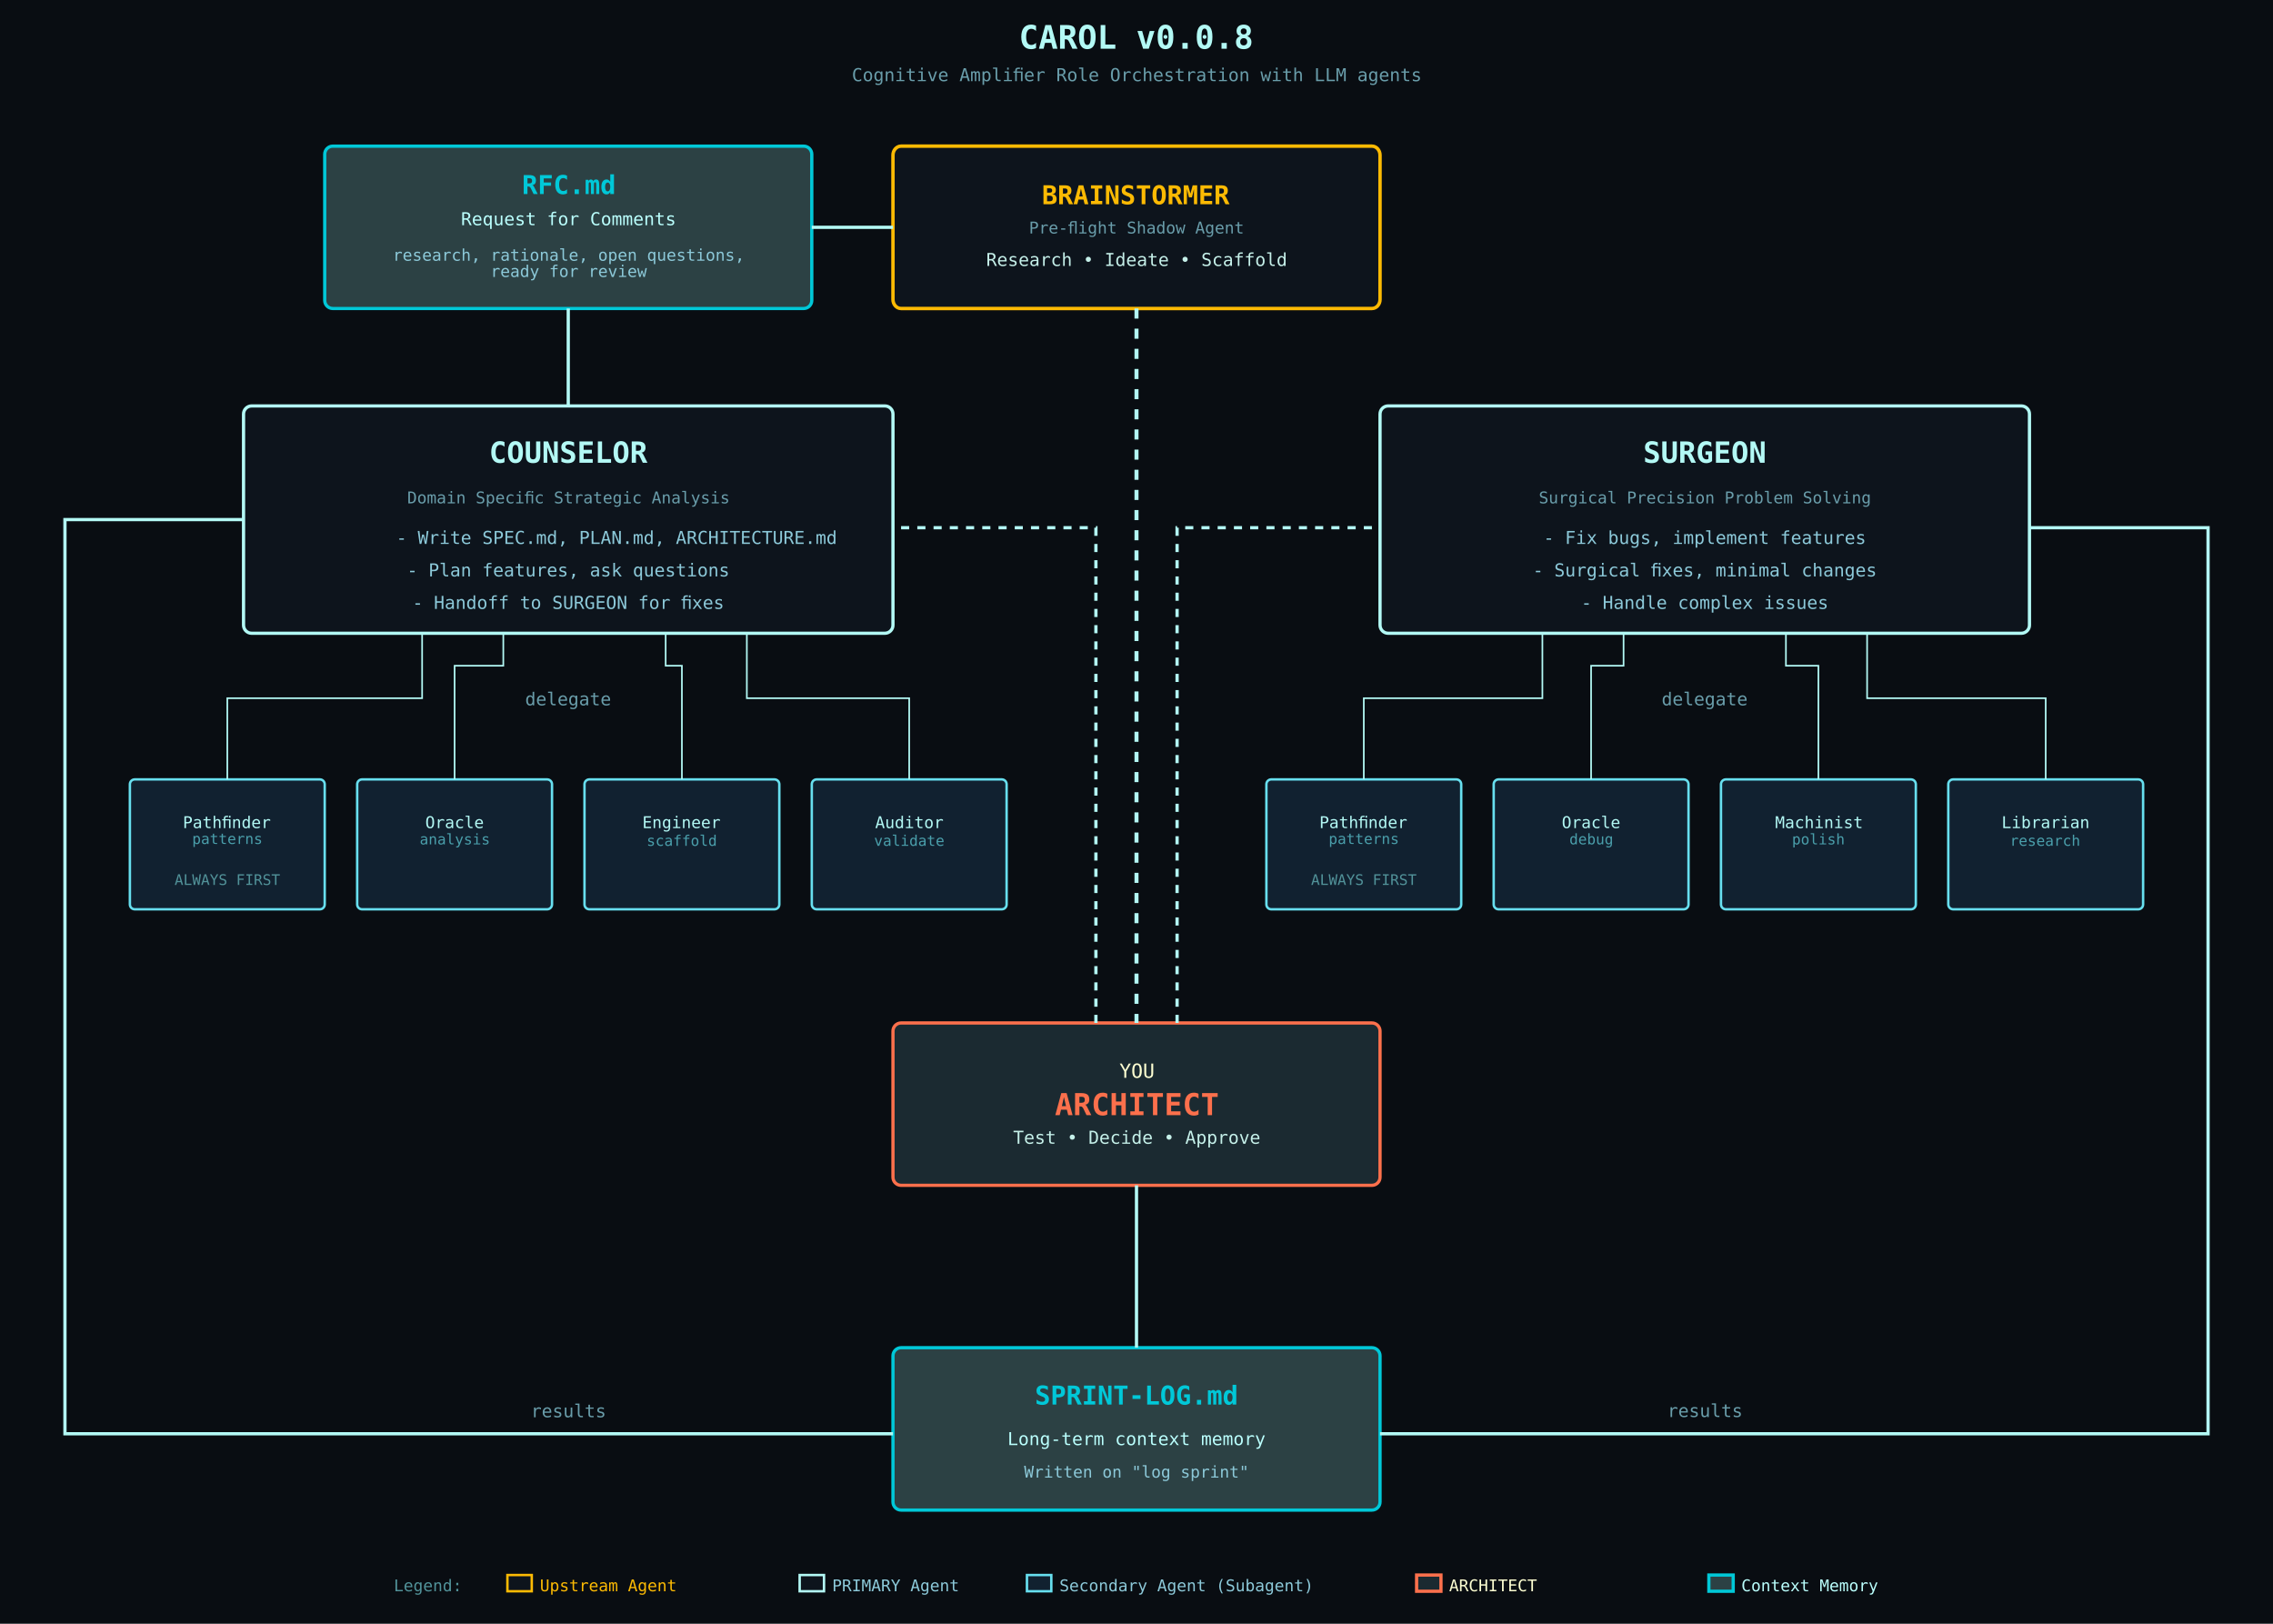
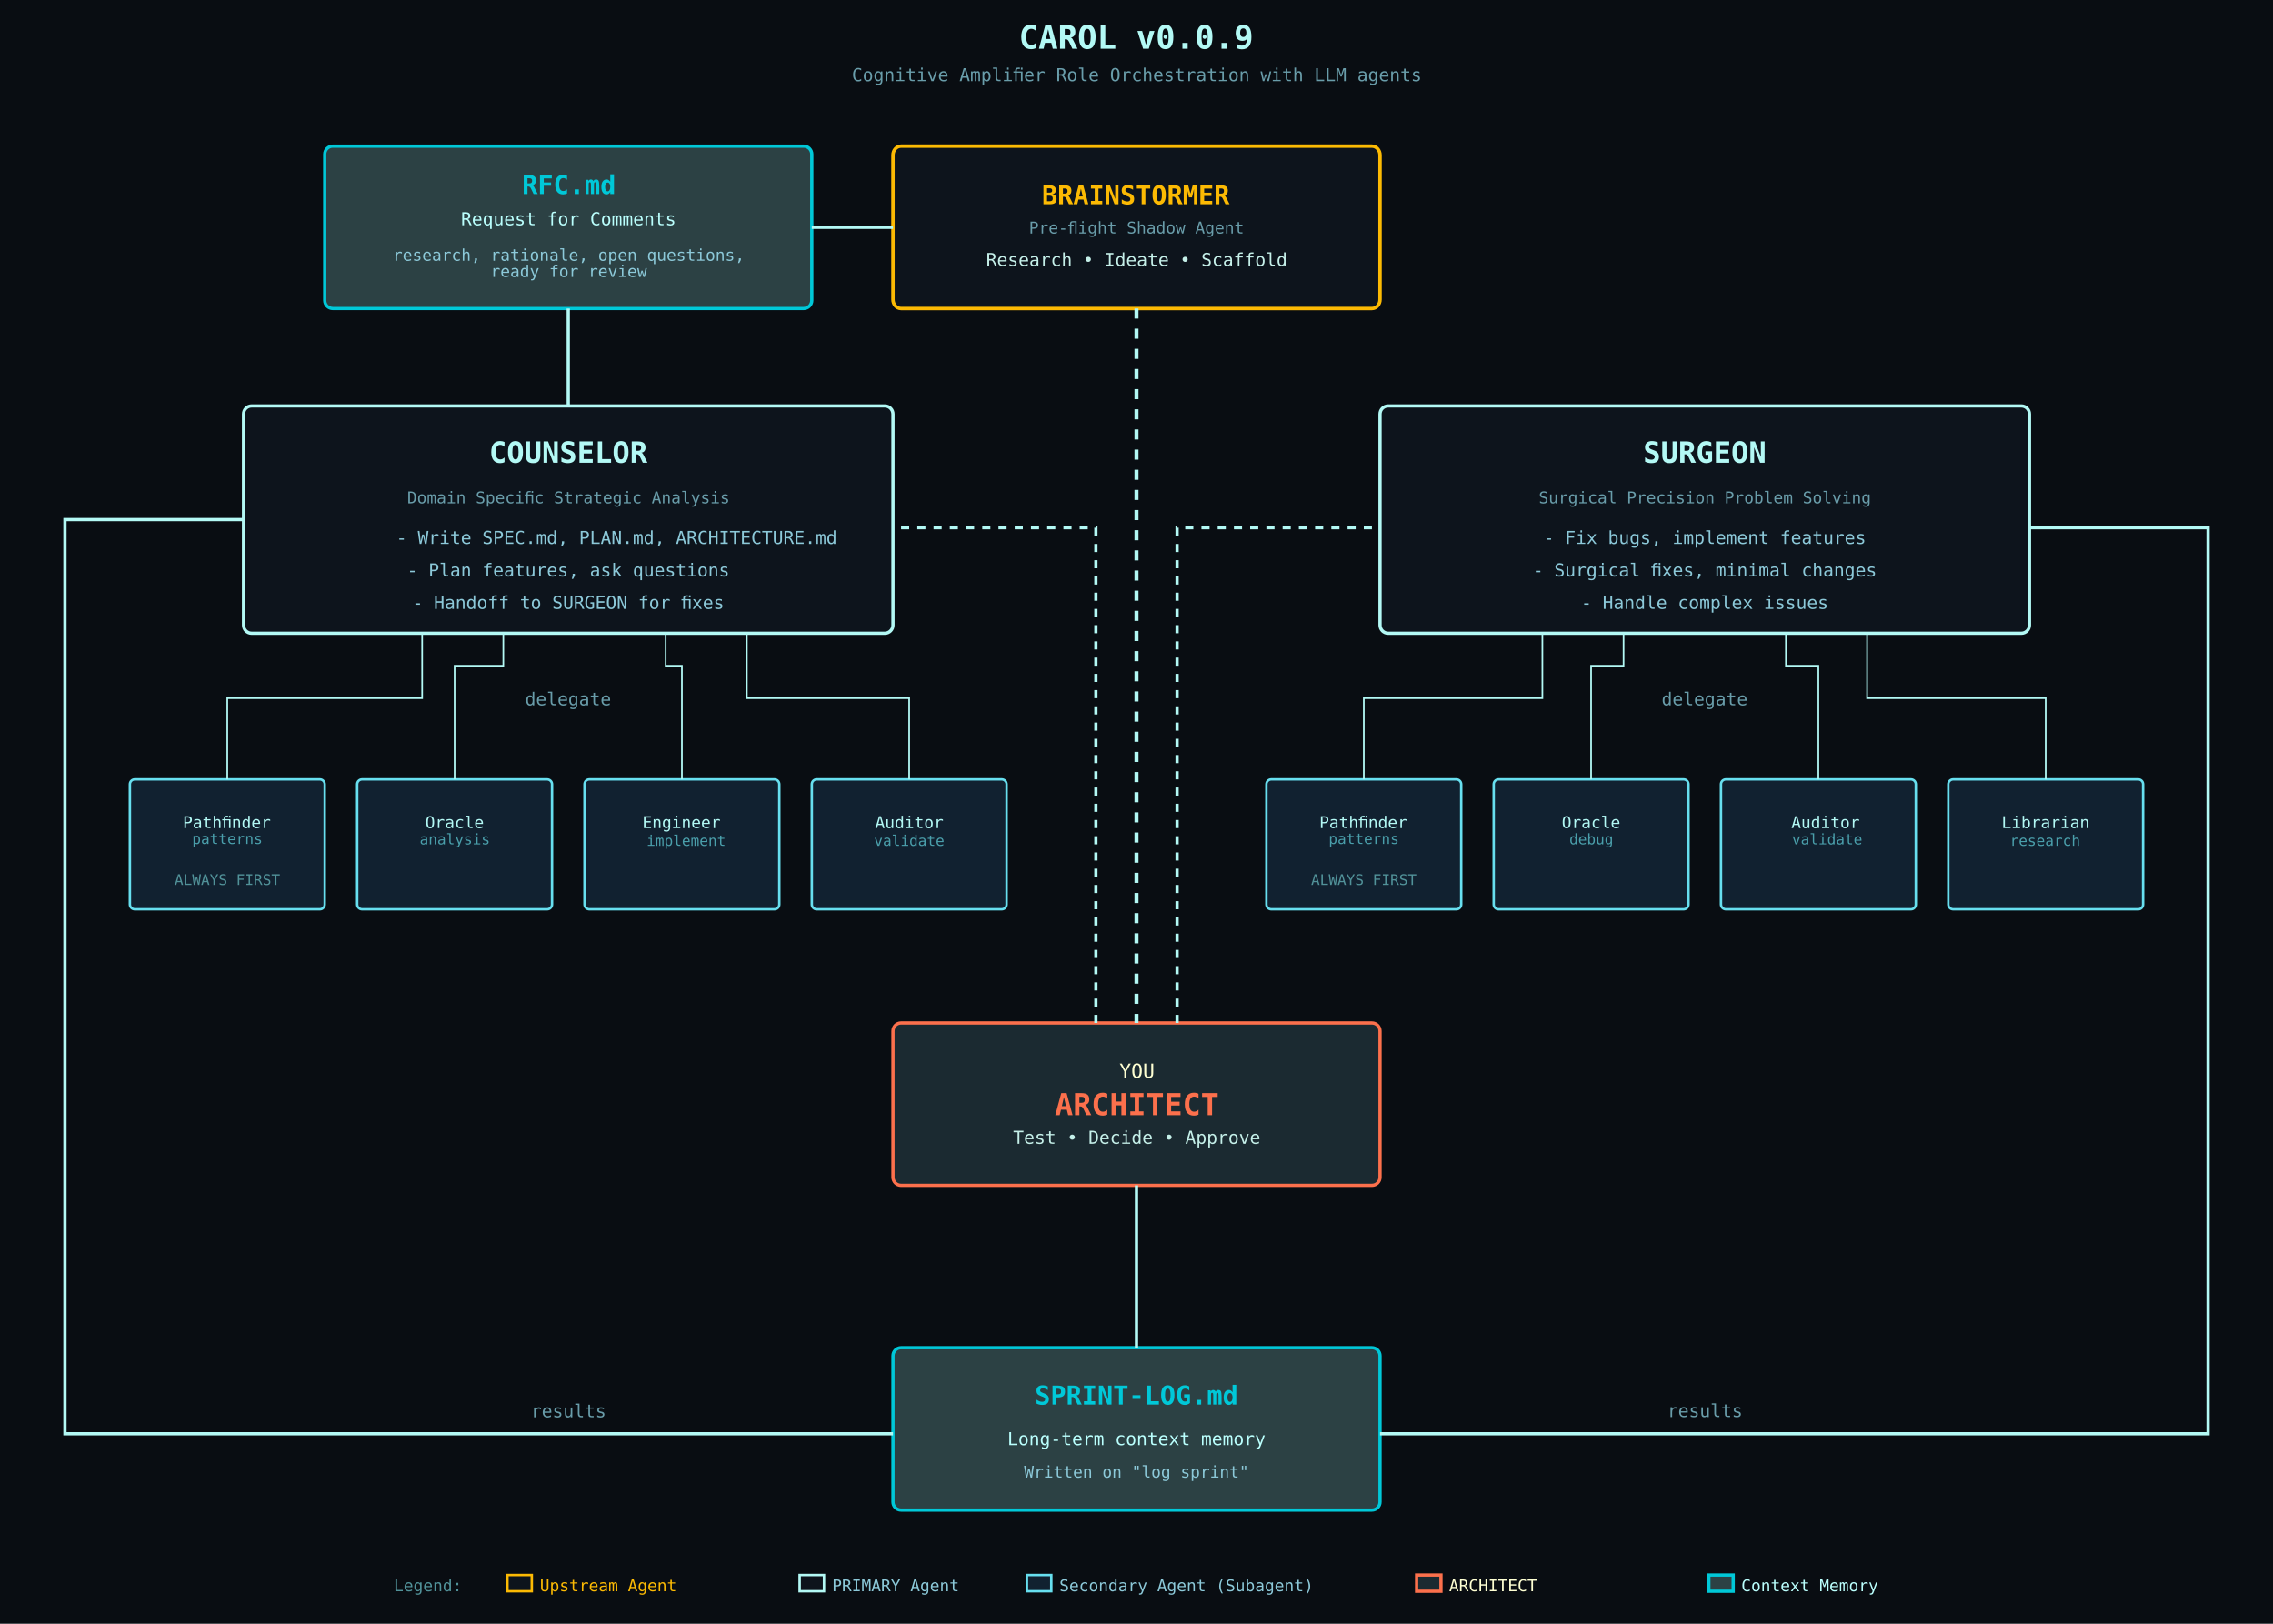
<svg xmlns="http://www.w3.org/2000/svg" width="1400px" height="1000px" version="1.1" xml:space="preserve" style="fill-rule:evenodd;clip-rule:evenodd;">
  <rect x="0" y="0" width="1400" height="1000" style="fill:#090d12;" />
-   <text x="627.554px" y="30px" style="font-family:'Menlo-Bold', 'Menlo', monospace;font-weight:700;font-size:20px;fill:#b3f9f5;">CAROL v0.0.8</text>
+   <text x="627.554px" y="30px" style="font-family:'Menlo-Bold', 'Menlo', monospace;font-weight:700;font-size:20px;fill:#b3f9f5;">CAROL v0.0.9</text>
  <text x="524.674px" y="50px" style="font-family:'Menlo-Regular', 'Menlo', monospace;font-size:11px;fill:#699daa;">Cognitive Ampliﬁer Role Orchestration with LLM agents</text>
  <g>
    <g>
      <path d="M850,95.556L850,184.444C850,187.511 847.76,190 845,190L555,190C552.24,190 550,187.511 550,184.444L550,95.556C550,92.489 552.24,90 555,90L845,90C847.76,90 850,92.489 850,95.556Z" style="fill:#0d141c;stroke:#fcba03;stroke-width:2.11px;" />
      <g>
        <text x="641.715px" y="125.793px" style="font-family:'Menlo-Bold', 'Menlo', monospace;font-weight:700;font-size:16px;fill:#fcba03;">BRAINSTORMER</text>
        <text x="633.784px" y="143.793px" style="font-family:'Menlo-Regular', 'Menlo', monospace;font-size:10px;fill:#699daa;">Pre-ﬂight Shadow Agent</text>
        <text x="607.413px" y="163.793px" style="font-family:'Menlo-Regular', 'Menlo', monospace;font-size:11px;fill:#c5f0e9;">Research • Ideate • Scaffold</text>
      </g>
    </g>
  </g>
  <g>
    <path d="M550,255L550,385C550,387.76 547.76,390 545,390L155,390C152.24,390 150,387.76 150,385L150,255C150,252.24 152.24,250 155,250L545,250C547.76,250 550,252.24 550,255Z" style="fill:#0d141c;stroke:#b3f9f5;stroke-width:2px;" />
    <path d="M1250,255L1250,385C1250,387.76 1247.76,390 1245,390L855,390C852.24,390 850,387.76 850,385L850,255C850,252.24 852.24,250 855,250L1245,250C1247.76,250 1250,252.24 1250,255Z" style="fill:#0d141c;stroke:#b3f9f5;stroke-width:2px;" />
  </g>
  <g>
    <text x="301.234px" y="285px" style="font-family:'Menlo-Bold', 'Menlo', monospace;font-weight:700;font-size:18px;fill:#b3f9f5;">COUNSELOR</text>
    <text x="250.823px" y="310px" style="font-family:'Menlo-Regular', 'Menlo', monospace;font-size:10px;fill:#699daa;">Domain Speciﬁc Strategic Analysis</text>
    <text x="244.039px" y="335px" style="font-family:'Menlo-Regular', 'Menlo', monospace;font-size:11px;fill:#8cc9d9;">- Write SPEC.md, PLAN.md, ARCHITECTURE.md</text>
    <text x="250.662px" y="355px" style="font-family:'Menlo-Regular', 'Menlo', monospace;font-size:11px;fill:#8cc9d9;">- Plan features, ask questions</text>
    <text x="253.973px" y="375px" style="font-family:'Menlo-Regular', 'Menlo', monospace;font-size:11px;fill:#8cc9d9;">- Handoff to SURGEON for ﬁxes</text>
    <text x="1012.071px" y="285px" style="font-family:'Menlo-Bold', 'Menlo', monospace;font-weight:700;font-size:18px;fill:#b3f9f5;">SURGEON</text>
    <text x="947.778px" y="310px" style="font-family:'Menlo-Regular', 'Menlo', monospace;font-size:10px;fill:#699daa;">Surgical Precision Problem Solving</text>
    <text x="950.662px" y="335px" style="font-family:'Menlo-Regular', 'Menlo', monospace;font-size:11px;fill:#8cc9d9;">- Fix bugs, implement features</text>
    <text x="944.039px" y="355px" style="font-family:'Menlo-Regular', 'Menlo', monospace;font-size:11px;fill:#8cc9d9;">- Surgical ﬁxes, minimal changes</text>
    <text x="973.841px" y="375px" style="font-family:'Menlo-Regular', 'Menlo', monospace;font-size:11px;fill:#8cc9d9;">- Handle complex issues</text>
  </g>
  <g>
    <path d="M200,483L200,557C200,558.656 198.656,560 197,560L83,560C81.344,560 80,558.656 80,557L80,483C80,481.344 81.344,480 83,480L197,480C198.656,480 200,481.344 200,483Z" style="fill:#112130;stroke:#67dfef;stroke-width:1.5px;" />
    <path d="M340,483L340,557C340,558.656 338.656,560 337,560L223,560C221.344,560 220,558.656 220,557L220,483C220,481.344 221.344,480 223,480L337,480C338.656,480 340,481.344 340,483Z" style="fill:#112130;stroke:#67dfef;stroke-width:1.5px;" />
    <path d="M480,483L480,557C480,558.656 478.656,560 477,560L363,560C361.344,560 360,558.656 360,557L360,483C360,481.344 361.344,480 363,480L477,480C478.656,480 480,481.344 480,483Z" style="fill:#112130;stroke:#67dfef;stroke-width:1.5px;" />
    <path d="M620,483L620,557C620,558.656 618.656,560 617,560L503,560C501.344,560 500,558.656 500,557L500,483C500,481.344 501.344,480 503,480L617,480C618.656,480 620,481.344 620,483Z" style="fill:#112130;stroke:#67dfef;stroke-width:1.5px;" />
    <path d="M900,483L900,557C900,558.656 898.656,560 897,560L783,560C781.344,560 780,558.656 780,557L780,483C780,481.344 781.344,480 783,480L897,480C898.656,480 900,481.344 900,483Z" style="fill:#112130;stroke:#67dfef;stroke-width:1.5px;" />
    <path d="M1040,483L1040,557C1040,558.656 1038.656,560 1037,560L923,560C921.344,560 920,558.656 920,557L920,483C920,481.344 921.344,480 923,480L1037,480C1038.656,480 1040,481.344 1040,483Z" style="fill:#112130;stroke:#67dfef;stroke-width:1.5px;" />
    <path d="M1180,483L1180,557C1180,558.656 1178.656,560 1177,560L1063,560C1061.344,560 1060,558.656 1060,557L1060,483C1060,481.344 1061.344,480 1063,480L1177,480C1178.656,480 1180,481.344 1180,483Z" style="fill:#112130;stroke:#67dfef;stroke-width:1.5px;" />
    <path d="M1320,483L1320,557C1320,558.656 1318.656,560 1317,560L1203,560C1201.344,560 1200,558.656 1200,557L1200,483C1200,481.344 1201.344,480 1203,480L1317,480C1318.656,480 1320,481.344 1320,483Z" style="fill:#112130;stroke:#67dfef;stroke-width:1.5px;" />
  </g>
  <g>
    <text x="112.617px" y="510px" style="font-family:'Menlo-Regular', 'Menlo', monospace;font-size:10px;fill:#b3f9f5;">Pathﬁnder</text>
    <text x="118.355px" y="519.758px" style="font-family:'Menlo-Regular', 'Menlo', monospace;font-size:9px;fill:#4a9fab;">patterns</text>
    <text x="107.511px" y="545px" style="font-family:'Menlo-Regular', 'Menlo', monospace;font-size:9px;fill:#519299;">ALWAYS FIRST</text>
    <text x="261.929px" y="510px" style="font-family:'Menlo-Regular', 'Menlo', monospace;font-size:10px;fill:#b3f9f5;">Oracle</text>
    <text x="258.48px" y="520.031px" style="font-family:'Menlo-Regular', 'Menlo', monospace;font-size:9px;fill:#4a9fab;">analysis</text>
    <text x="395.627px" y="510px" style="font-family:'Menlo-Regular', 'Menlo', monospace;font-size:10px;fill:#b3f9f5;">Engineer</text>
-     <text x="398.278px" y="520.903px" style="font-family:'Menlo-Regular', 'Menlo', monospace;font-size:9px;fill:#4a9fab;">scaffold</text>
+     <text x="398.278px" y="520.903px" style="font-family:'Menlo-Regular', 'Menlo', monospace;font-size:9px;fill:#4a9fab;">implement</text>
    <text x="539.028px" y="510px" style="font-family:'Menlo-Regular', 'Menlo', monospace;font-size:10px;fill:#b3f9f5;">Auditor</text>
    <text x="538.355px" y="520.903px" style="font-family:'Menlo-Regular', 'Menlo', monospace;font-size:9px;fill:#4a9fab;">validate</text>
    <text x="812.617px" y="510px" style="font-family:'Menlo-Regular', 'Menlo', monospace;font-size:10px;fill:#b3f9f5;">Pathﬁnder</text>
    <text x="818.355px" y="519.758px" style="font-family:'Menlo-Regular', 'Menlo', monospace;font-size:9px;fill:#4a9fab;">patterns</text>
    <text x="807.511px" y="545px" style="font-family:'Menlo-Regular', 'Menlo', monospace;font-size:9px;fill:#519299;">ALWAYS FIRST</text>
    <text x="961.929px" y="510px" style="font-family:'Menlo-Regular', 'Menlo', monospace;font-size:10px;fill:#b3f9f5;">Oracle</text>
    <text x="966.603px" y="519.987px" style="font-family:'Menlo-Regular', 'Menlo', monospace;font-size:9px;fill:#4a9fab;">debug</text>
-     <text x="1093.311px" y="510px" style="font-family:'Menlo-Regular', 'Menlo', monospace;font-size:10px;fill:#b3f9f5;">Machinist</text>
-     <text x="1103.727px" y="520.031px" style="font-family:'Menlo-Regular', 'Menlo', monospace;font-size:9px;fill:#4a9fab;">polish</text>
+     <text x="1103.311px" y="510px" style="font-family:'Menlo-Regular', 'Menlo', monospace;font-size:10px;fill:#b3f9f5;">Auditor</text>
+     <text x="1103.727px" y="520.031px" style="font-family:'Menlo-Regular', 'Menlo', monospace;font-size:9px;fill:#4a9fab;">validate</text>
    <text x="1232.827px" y="510px" style="font-family:'Menlo-Regular', 'Menlo', monospace;font-size:10px;fill:#b3f9f5;">Librarian</text>
    <text x="1237.931px" y="520.89px" style="font-family:'Menlo-Regular', 'Menlo', monospace;font-size:9px;fill:#4a9fab;">research</text>
  </g>
  <g>
    <g>
      <path d="M850,835L850,925C850,927.76 847.76,930 845,930L555,930C552.24,930 550,927.76 550,925L550,835C550,832.24 552.24,830 555,830L845,830C847.76,830 850,832.24 850,835Z" style="fill:#2c4144;stroke:#00c8d8;stroke-width:2px;" />
      <g>
        <text x="637.387px" y="865px" style="font-family:'Menlo-Bold', 'Menlo', monospace;font-weight:700;font-size:16px;fill:#00c8d8;">SPRINT-LOG.md</text>
        <text x="620.529px" y="890px" style="font-family:'Menlo-Regular', 'Menlo', monospace;font-size:11px;fill:#bafffd;">Long-term context memory</text>
        <text x="630.764px" y="910px" style="font-family:'Menlo-Regular', 'Menlo', monospace;font-size:10px;fill:#8cc9d9;">Written on "log sprint"</text>
      </g>
    </g>
    <g>
      <path d="M500,95L500,185C500,187.76 497.76,190 495,190L205,190C202.24,190 200,187.76 200,185L200,95C200,92.24 202.24,90 205,90L495,90C497.76,90 500,92.24 500,95Z" style="fill:#2c4144;stroke:#00c8d8;stroke-width:2px;" />
      <g>
        <text x="321.531px" y="119.497px" style="font-family:'Menlo-Bold', 'Menlo', monospace;font-weight:700;font-size:16px;fill:#00c8d8;">RFC.md</text>
        <text x="283.936px" y="138.71px" style="font-family:'Menlo-Regular', 'Menlo', monospace;font-size:11px;fill:#bafffd;">Request for Comments</text>
        <g>
          <text x="241.917px" y="160.579px" style="font-family:'Menlo-Regular', 'Menlo', monospace;font-size:10px;fill:#8cc9d9;">research, rationale, open questions,</text>
          <text x="302.122px" y="170.579px" style="font-family:'Menlo-Regular', 'Menlo', monospace;font-size:10px;fill:#8cc9d9;">ready for review</text>
        </g>
      </g>
    </g>
  </g>
  <g>
    <path d="M850,635L850,725C850,727.76 847.76,730 845,730L555,730C552.24,730 550,727.76 550,725L550,635C550,632.24 552.24,630 555,630L845,630C847.76,630 850,632.24 850,635Z" style="fill:#1b2a31;stroke:#fc704c;stroke-width:2px;" />
  </g>
  <g>
    <g>
      <g transform="matrix(18.66229,0,0,18.66229,750.8201,686.7933)">
            </g>
      <text x="649.699px" y="686.793px" style="font-family:'Menlo-Bold', 'Menlo', monospace;font-weight:700;font-size:18.662px;fill:#fc704c;">ARCHITECT</text>
      <g transform="matrix(12,0,0,12,711.1621,663.7793)">
            </g>
      <text x="689.488px" y="663.779px" style="font-family:'Menlo-Regular', 'Menlo', monospace;font-size:12px;fill:#feffd2;">YOU</text>
      <text x="624.018px" y="704.408px" style="font-family:'Menlo-Regular', 'Menlo', monospace;font-size:11px;fill:#c5f0e9;">Test • Decide • Approve</text>
    </g>
  </g>
  <g>
    <path d="M260,390L260,430L140,430L140,480" style="fill:none;stroke:#b3f9f5;stroke-width:1px;" />
    <path d="M310,390L310,410L280,410L280,480" style="fill:none;stroke:#b3f9f5;stroke-width:1px;" />
    <path d="M410,390L410,410L420,410L420,480" style="fill:none;stroke:#b3f9f5;stroke-width:1px;" />
    <path d="M460,390L460,430L560,430L560,480" style="fill:none;stroke:#b3f9f5;stroke-width:1px;" />
    <path d="M950,390L950,430L840,430L840,480" style="fill:none;stroke:#b3f9f5;stroke-width:1px;" />
    <path d="M1000,390L1000,410L980,410L980,480" style="fill:none;stroke:#b3f9f5;stroke-width:1px;" />
    <path d="M1100,390L1100,410L1120,410L1120,480" style="fill:none;stroke:#b3f9f5;stroke-width:1px;" />
    <path d="M1150,390L1150,430L1260,430L1260,480" style="fill:none;stroke:#b3f9f5;stroke-width:1px;" />
    <path d="M555,325L675,325L675,630" style="fill:none;stroke:#b3f9f5;stroke-width:2px;stroke-dasharray:5,5;" />
    <path d="M700,190L700,630" style="fill:none;stroke:#b3f9f5;stroke-width:2.48px;stroke-dasharray:6.206,6.206;" />
    <path d="M845,325L725,325L725,630" style="fill:none;stroke:#b3f9f5;stroke-width:2px;stroke-dasharray:5,5;" />
    <path d="M850,883L1360,883L1360,325L1250,325" style="fill:none;stroke:#b3f9f5;stroke-width:2px;" />
    <path d="M150,320L40,320L40,883L550,883" style="fill:none;stroke:#b3f9f5;stroke-width:2px;" />
    <path d="M350,190L350,250" style="fill:none;stroke:#b3f9f5;stroke-width:2px;" />
    <path d="M550,140L500,140" style="fill:none;stroke:#b3f9f5;stroke-width:2px;" />
    <path d="M700,730L700,830" style="fill:none;stroke:#b3f9f5;stroke-width:2px;" />
  </g>
  <g>
    <text x="323.445px" y="434.39px" style="font-family:'Menlo-Regular', 'Menlo', monospace;font-size:11px;fill:#699daa;">delegate</text>
    <text x="1023.445px" y="434.39px" style="font-family:'Menlo-Regular', 'Menlo', monospace;font-size:11px;fill:#699daa;">delegate</text>
    <text x="326.982px" y="872.844px" style="font-family:'Menlo-Regular', 'Menlo', monospace;font-size:11px;fill:#699daa;">results</text>
    <text x="1026.982px" y="872.688px" style="font-family:'Menlo-Regular', 'Menlo', monospace;font-size:11px;fill:#699daa;">results</text>
  </g>
  <g>
    <g>
      <text x="242.527px" y="980px" style="font-family:'Menlo-Regular', 'Menlo', monospace;font-size:10px;fill:#519299;">Legend:</text>
      <rect x="312.527" y="970" width="15" height="10" style="fill:#0d141c;stroke:#fcba03;stroke-width:1.5px;" />
      <text x="332.527px" y="980px" style="font-family:'Menlo-Regular', 'Menlo', monospace;font-size:10px;fill:#fcba03;">Upstream Agent</text>
      <rect x="492.527" y="970" width="15" height="10" style="fill:#0d141c;stroke:#b3f9f5;stroke-width:1.5px;" />
      <text x="512.527px" y="980px" style="font-family:'Menlo-Regular', 'Menlo', monospace;font-size:10px;fill:#8cc9d9;">PRIMARY Agent</text>
      <rect x="632.527" y="970" width="15" height="10" style="fill:#112130;stroke:#67dfef;stroke-width:1.5px;" />
      <text x="652.527px" y="980px" style="font-family:'Menlo-Regular', 'Menlo', monospace;font-size:10px;fill:#8cc9d9;">Secondary Agent (Subagent)</text>
      <rect x="872.527" y="970" width="15" height="10" style="fill:#1b2a31;stroke:#fc704c;stroke-width:2px;" />
      <text x="892.527px" y="980px" style="font-family:'Menlo-Regular', 'Menlo', monospace;font-size:10px;fill:#feffd2;">ARCHITECT</text>
      <rect x="1052.527" y="970" width="15" height="10" style="fill:#2c4144;stroke:#00c8d8;stroke-width:2px;" />
      <text x="1072.527px" y="980px" style="font-family:'Menlo-Regular', 'Menlo', monospace;font-size:10px;fill:#bafffd;">Context Memory</text>
    </g>
  </g>
</svg>
